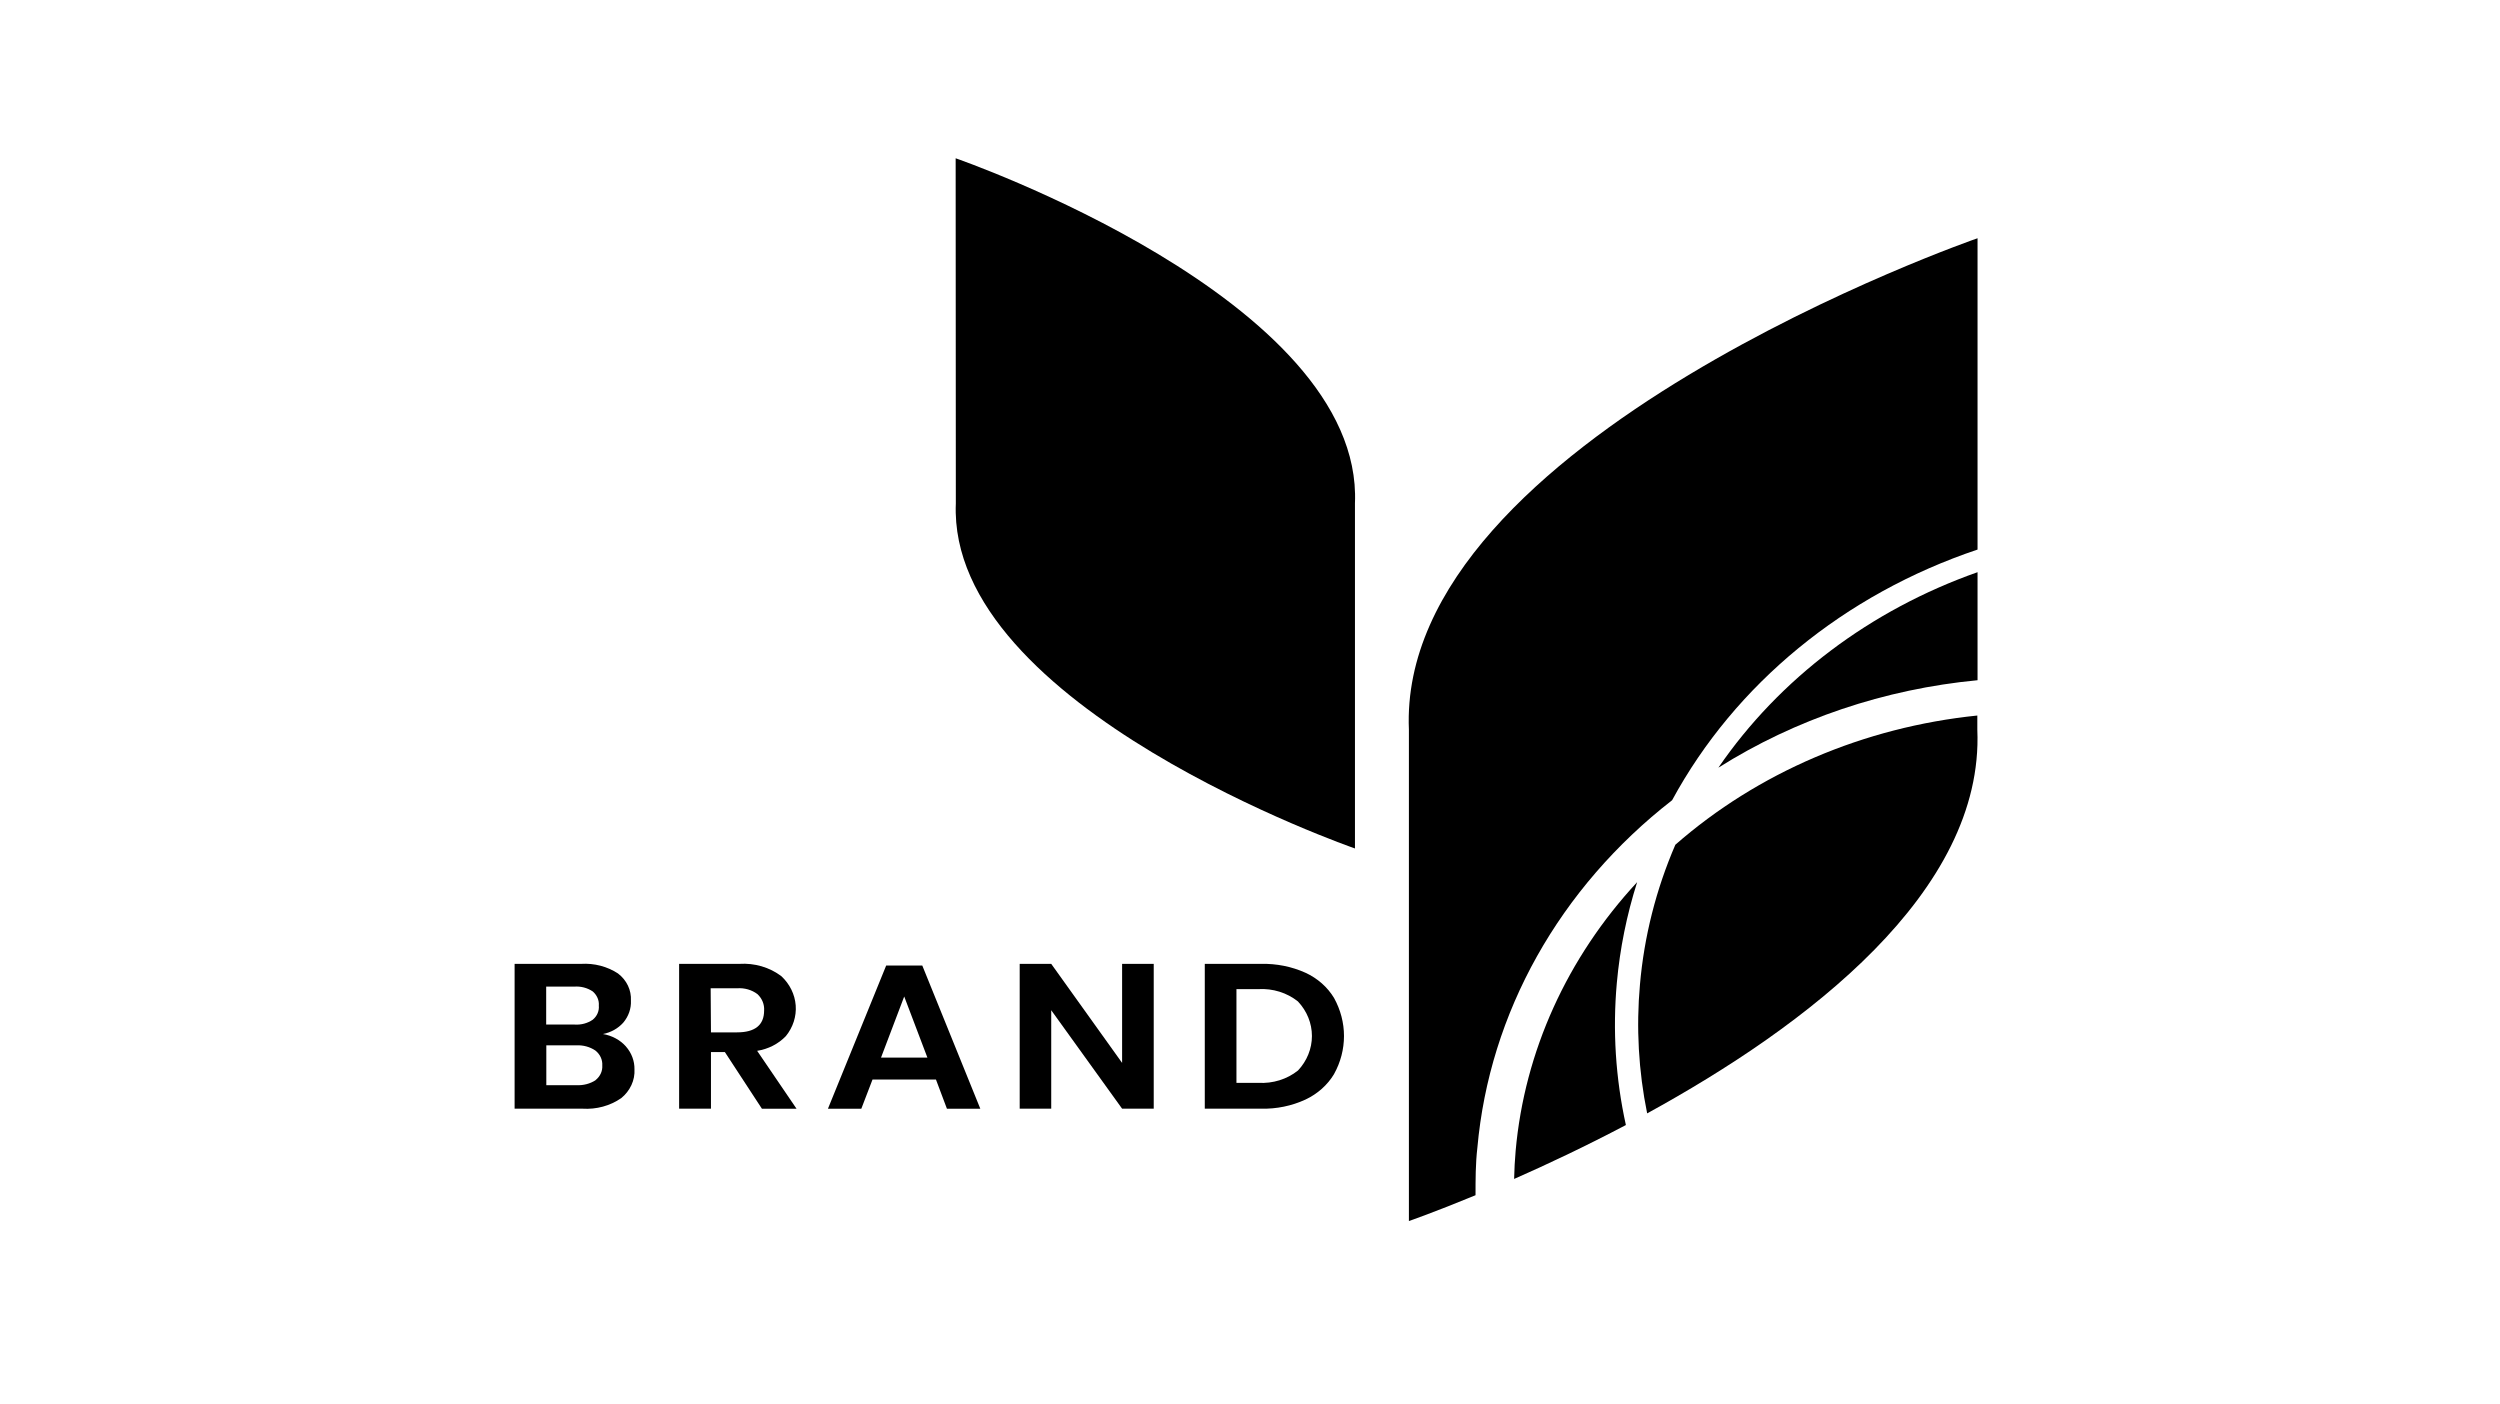
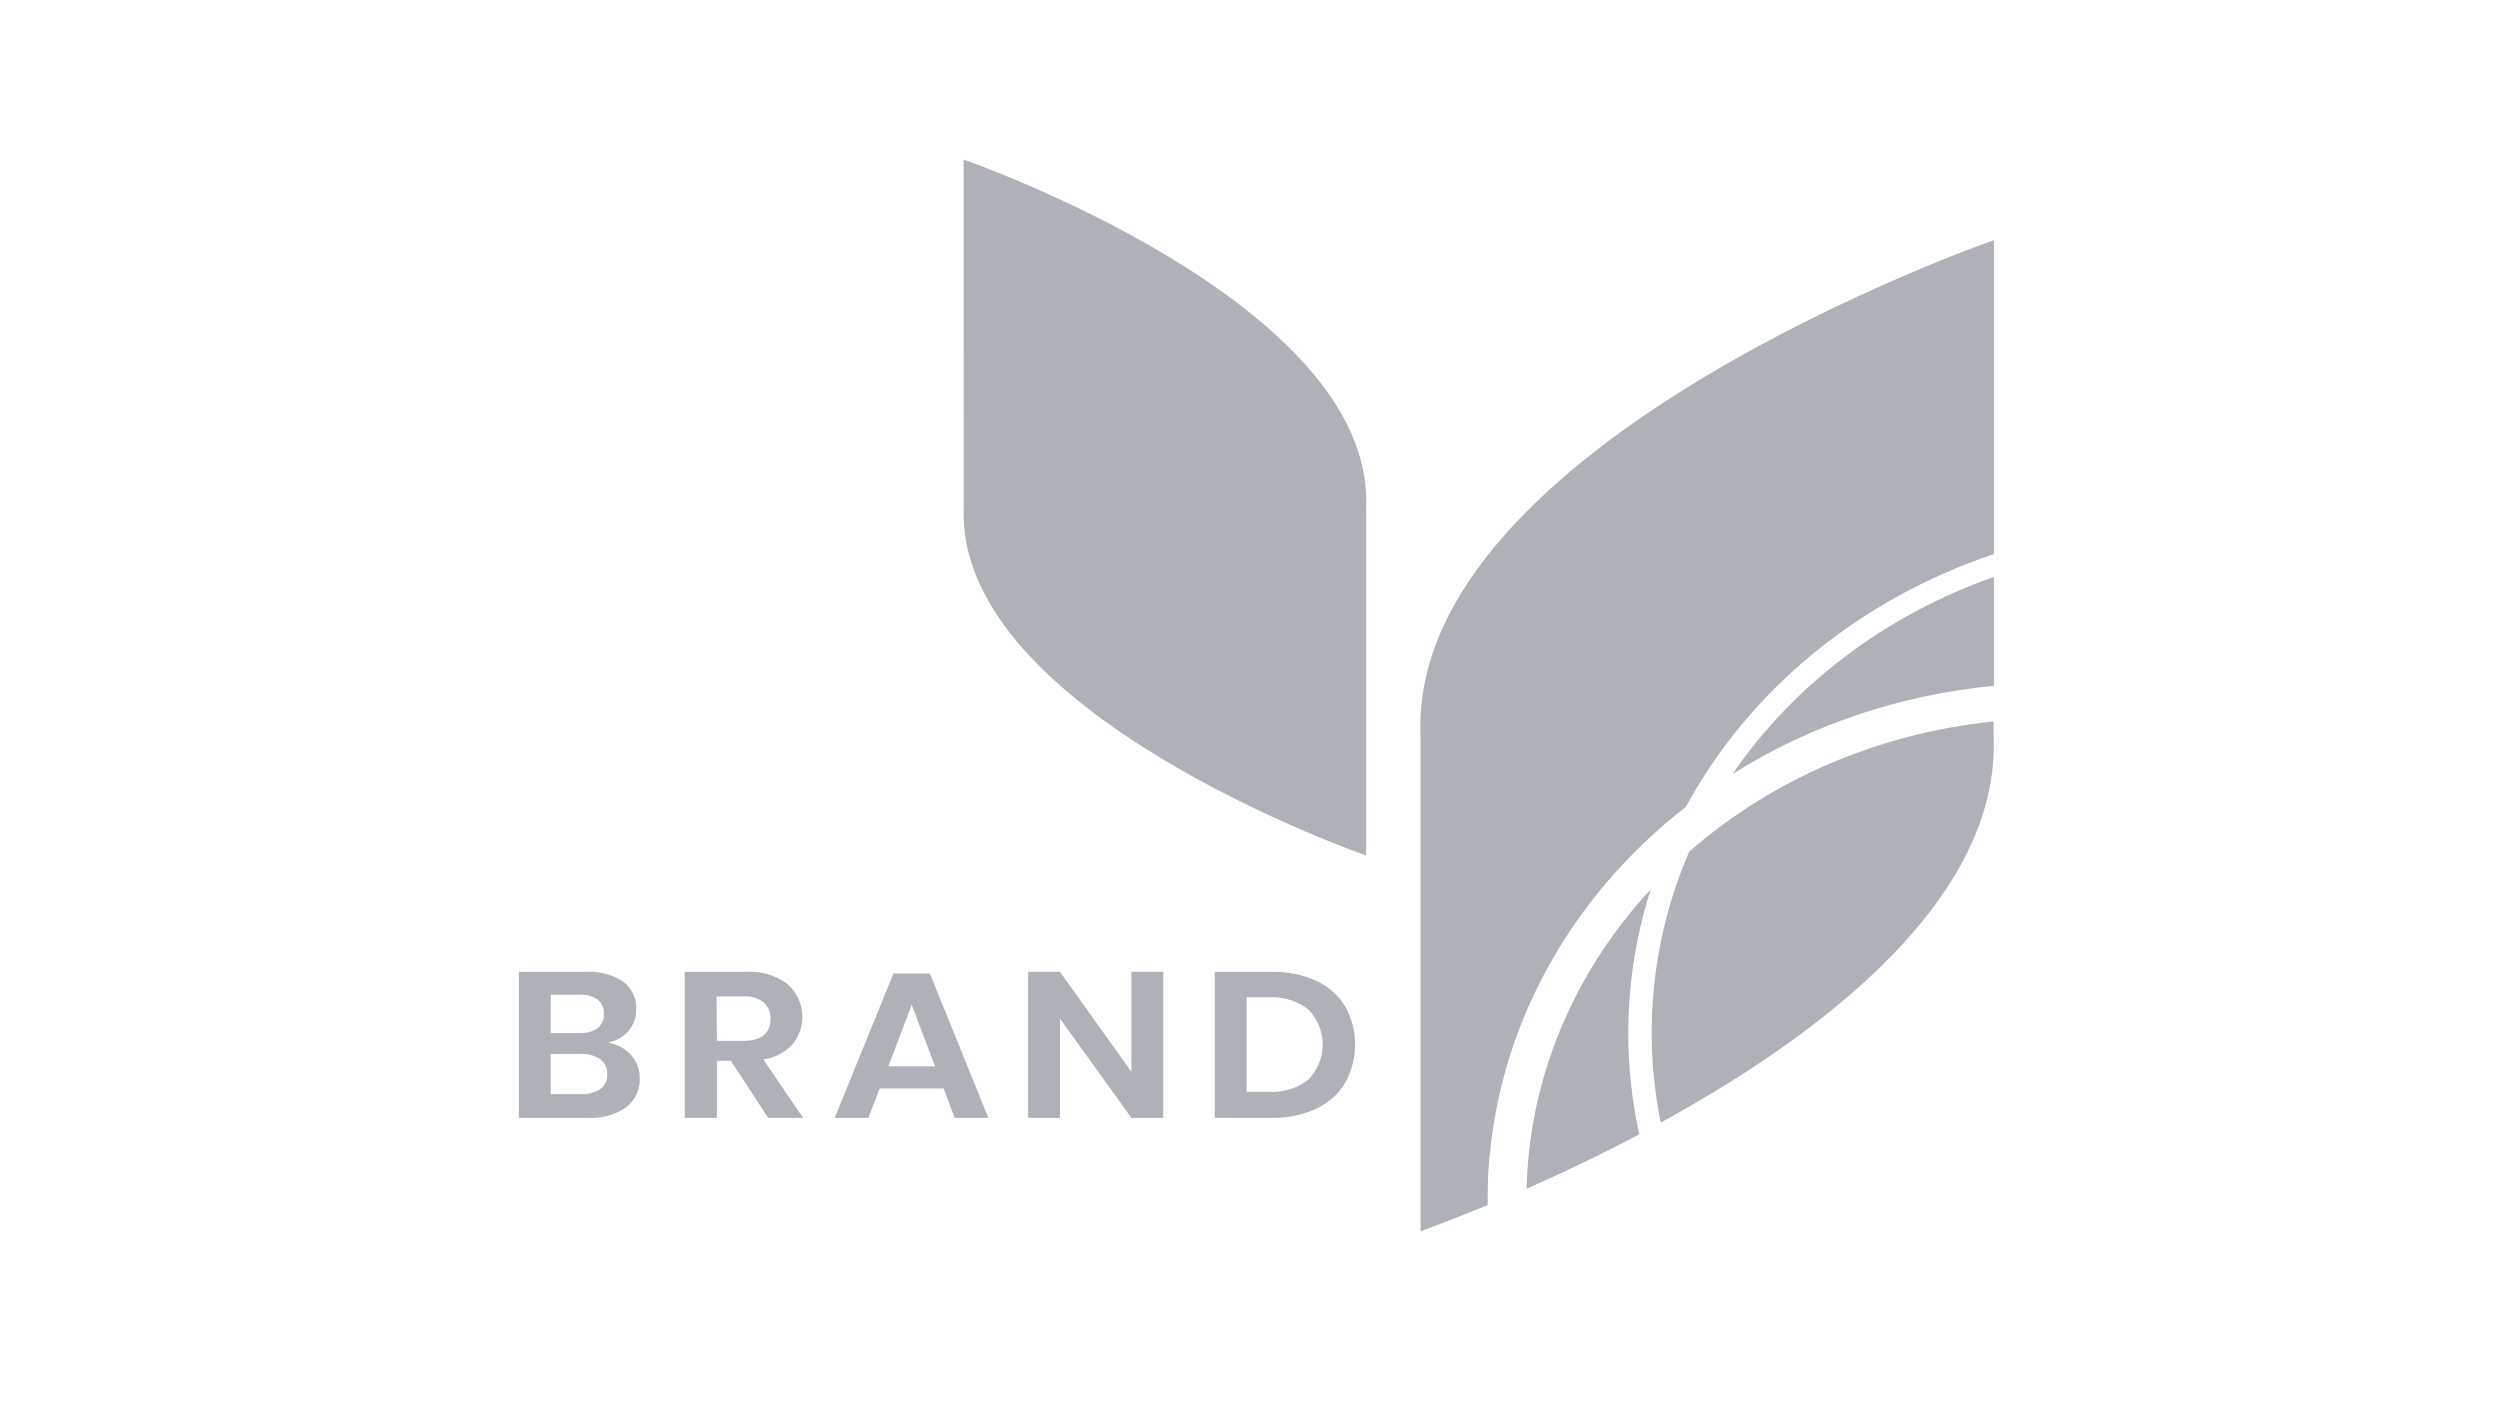
- <svg xmlns="http://www.w3.org/2000/svg" version="1.1" width="57" height="32" viewBox="0 0 57 32">
-   <path d="M14.27 23.859c0.13 0.147 0.199 0.332 0.196 0.521 0.007 0.123-0.017 0.247-0.070 0.361s-0.132 0.216-0.233 0.297c-0.252 0.175-0.565 0.26-0.881 0.24h-1.549v-3.302h1.517c0.299-0.018 0.596 0.059 0.84 0.219 0.098 0.075 0.176 0.17 0.227 0.277s0.074 0.224 0.068 0.341c0.009 0.182-0.054 0.361-0.176 0.505-0.118 0.131-0.28 0.222-0.462 0.258 0.205 0.034 0.391 0.134 0.523 0.282zM12.454 23.36h0.648c0.147 0.010 0.294-0.029 0.412-0.11 0.049-0.040 0.087-0.090 0.111-0.146s0.034-0.116 0.028-0.176c0.005-0.060-0.005-0.12-0.029-0.175s-0.061-0.106-0.108-0.147c-0.122-0.083-0.273-0.123-0.425-0.111h-0.638v0.866zM13.578 24.627c0.052-0.041 0.093-0.093 0.12-0.151s0.038-0.121 0.034-0.184c0.004-0.064-0.008-0.127-0.035-0.186s-0.069-0.111-0.121-0.153c-0.127-0.086-0.283-0.128-0.44-0.119h-0.68v0.908h0.689c0.155 0.008 0.309-0.032 0.435-0.114z" />
-   <path d="M17.371 25.278l-0.844-1.291h-0.317v1.291h-0.726v-3.302h1.374c0.346-0.022 0.689 0.078 0.957 0.281 0.192 0.179 0.308 0.415 0.327 0.666s-0.061 0.499-0.224 0.7c-0.17 0.178-0.401 0.296-0.655 0.336l0.898 1.32h-0.789zM16.21 23.538h0.594c0.412 0 0.618-0.167 0.618-0.5 0.004-0.068-0.007-0.136-0.033-0.2s-0.066-0.122-0.118-0.171c-0.13-0.099-0.298-0.147-0.467-0.134h-0.601l0.007 1.005z" />
-   <path d="M21.339 24.614h-1.446l-0.255 0.665h-0.761l1.328-3.265h0.823l1.323 3.265h-0.761l-0.25-0.665zM21.145 24.114l-0.529-1.394-0.529 1.394h1.057z" />
-   <path d="M26.305 25.278h-0.721l-1.616-2.245v2.245h-0.719v-3.302h0.719l1.616 2.258v-2.258h0.721v3.302z" />
-   <path d="M30.417 24.488c-0.149 0.249-0.376 0.452-0.652 0.582-0.314 0.145-0.662 0.217-1.013 0.208h-1.283v-3.302h1.283c0.351-0.008 0.698 0.061 1.013 0.203 0.276 0.127 0.503 0.328 0.652 0.576 0.148 0.269 0.226 0.565 0.226 0.866s-0.077 0.598-0.226 0.866zM29.593 24.409c0.206-0.219 0.319-0.499 0.319-0.788s-0.113-0.569-0.319-0.788c-0.249-0.199-0.573-0.3-0.902-0.281h-0.5v2.137h0.5c0.329 0.019 0.654-0.082 0.902-0.281z" />
-   <path d="M21.79 3.609c0 0 9.301 3.215 9.103 7.867v7.869c0 0-9.294-3.217-9.1-7.869l-0.004-7.867z" />
-   <path d="M39.179 17.503c1.757-1.107 3.788-1.792 5.909-1.994v-2.463c-2.444 0.862-4.517 2.426-5.909 4.457z" />
-   <path d="M38.124 18.245c1.438-2.651 3.93-4.696 6.964-5.715v-7.098c0 0-13.245 4.58-12.965 11.205v11.203c0 0 0.59-0.205 1.519-0.589 0-0.358 0-0.719 0.042-1.082 0.274-3.076 1.871-5.926 4.44-7.924z" />
-   <path d="M36.864 22.407c0.070-0.777 0.225-1.546 0.463-2.294-1.599 1.725-2.568 3.866-2.77 6.122-0.019 0.213-0.030 0.426-0.035 0.645 0.752-0.331 1.628-0.744 2.548-1.229-0.235-1.067-0.304-2.159-0.206-3.244z" />
-   <path d="M37.391 22.447c-0.088 0.982-0.033 1.969 0.164 2.938 3.619-1.983 7.685-5.046 7.528-8.748v-0.323c-2.585 0.265-5.004 1.3-6.885 2.946-0.44 1.020-0.712 2.094-0.807 3.188z" />
+ <svg xmlns="http://www.w3.org/2000/svg" width="106" height="60" viewBox="0 0 106 60" fill="none">
+   <path d="M26.757 44.735C27.001 45.011 27.13 45.357 27.124 45.712C27.136 45.944 27.091 46.175 26.993 46.389C26.895 46.602 26.745 46.793 26.555 46.946C26.082 47.274 25.496 47.434 24.904 47.397H22V41.206H24.844C25.406 41.171 25.963 41.317 26.42 41.617C26.604 41.758 26.749 41.935 26.845 42.136C26.941 42.338 26.984 42.556 26.972 42.775C26.988 43.117 26.871 43.453 26.641 43.722C26.421 43.968 26.116 44.139 25.776 44.206C26.161 44.27 26.509 44.458 26.757 44.735ZM23.351 43.801H24.567C24.843 43.819 25.117 43.746 25.34 43.595C25.431 43.519 25.502 43.425 25.547 43.32C25.593 43.215 25.611 43.102 25.601 42.99C25.609 42.878 25.591 42.766 25.546 42.661C25.502 42.556 25.432 42.462 25.343 42.385C25.114 42.229 24.831 42.155 24.547 42.176H23.351V43.801ZM25.459 46.175C25.556 46.097 25.633 46 25.683 45.891C25.733 45.782 25.754 45.664 25.746 45.546C25.753 45.426 25.731 45.307 25.68 45.197C25.629 45.087 25.551 44.989 25.452 44.911C25.214 44.749 24.922 44.67 24.626 44.687H23.351V46.39H24.643C24.933 46.405 25.221 46.329 25.459 46.175Z" fill="#AFB1B8" />
+   <path d="M32.571 47.397L30.989 44.977H30.394V47.397H29.033V41.206H31.61C32.259 41.164 32.901 41.352 33.403 41.732C33.764 42.068 33.981 42.511 34.016 42.98C34.051 43.45 33.902 43.916 33.595 44.294C33.277 44.627 32.843 44.849 32.366 44.923L34.051 47.397H32.571ZM30.394 44.133H31.507C32.28 44.133 32.667 43.821 32.667 43.196C32.675 43.068 32.653 42.94 32.605 42.821C32.556 42.701 32.48 42.592 32.383 42.5C32.138 42.314 31.824 42.224 31.507 42.249H30.381L30.394 44.133Z" fill="#AFB1B8" />
+   <path d="M40.01 46.151H37.298L36.819 47.397H35.392L37.883 41.275H39.425L41.906 47.397H40.479L40.01 46.151ZM39.647 45.213L38.656 42.6L37.665 45.213H39.647Z" fill="#AFB1B8" />
+   <path d="M49.322 47.397H47.971L44.942 43.187V47.397H43.594V41.205H44.942L47.971 45.44V41.205H49.322V47.397Z" fill="#AFB1B8" />
+   <path d="M57.033 45.915C56.753 46.382 56.328 46.763 55.81 47.007C55.222 47.279 54.569 47.413 53.911 47.397H51.506V41.206H53.911C54.568 41.19 55.22 41.321 55.81 41.587C56.328 41.825 56.754 42.202 57.033 42.666C57.311 43.17 57.456 43.726 57.456 44.291C57.456 44.855 57.311 45.411 57.033 45.915ZM55.487 45.767C55.872 45.355 56.084 44.831 56.084 44.289C56.084 43.747 55.872 43.223 55.487 42.812C55.02 42.439 54.413 42.25 53.795 42.285H52.857V46.293H53.795C54.413 46.328 55.02 46.139 55.487 45.767Z" fill="#AFB1B8" />
+   <path d="M40.856 6.767C40.856 6.767 58.294 12.795 57.925 21.518V36.272C57.925 36.272 40.499 30.241 40.862 21.518L40.856 6.767Z" fill="#AFB1B8" />
+   <path d="M73.46 32.818C76.754 30.743 80.563 29.457 84.54 29.08V24.461C79.958 26.078 76.071 29.01 73.46 32.818Z" fill="#AFB1B8" />
+   <path d="M71.482 34.209C74.177 29.24 78.85 25.405 84.54 23.493V10.185C84.54 10.185 59.705 18.772 60.23 31.194V52.2C60.23 52.2 61.337 51.816 63.078 51.096C63.078 50.425 63.078 49.747 63.157 49.067C63.671 43.3 66.665 37.956 71.482 34.209Z" fill="#AFB1B8" />
+   <path d="M69.12 42.013C69.25 40.556 69.541 39.115 69.989 37.712C66.99 40.947 65.173 44.961 64.796 49.191C64.759 49.59 64.739 49.989 64.73 50.401C66.14 49.78 67.782 49.006 69.506 48.096C69.066 46.095 68.936 44.047 69.12 42.013Z" fill="#AFB1B8" />
+   <path d="M70.108 42.089C69.942 43.929 70.045 45.781 70.415 47.597C77.2 43.879 84.824 38.136 84.53 31.194V30.589C79.682 31.086 75.147 33.026 71.62 36.112C70.795 38.024 70.285 40.039 70.108 42.089Z" fill="#AFB1B8" />
</svg>
